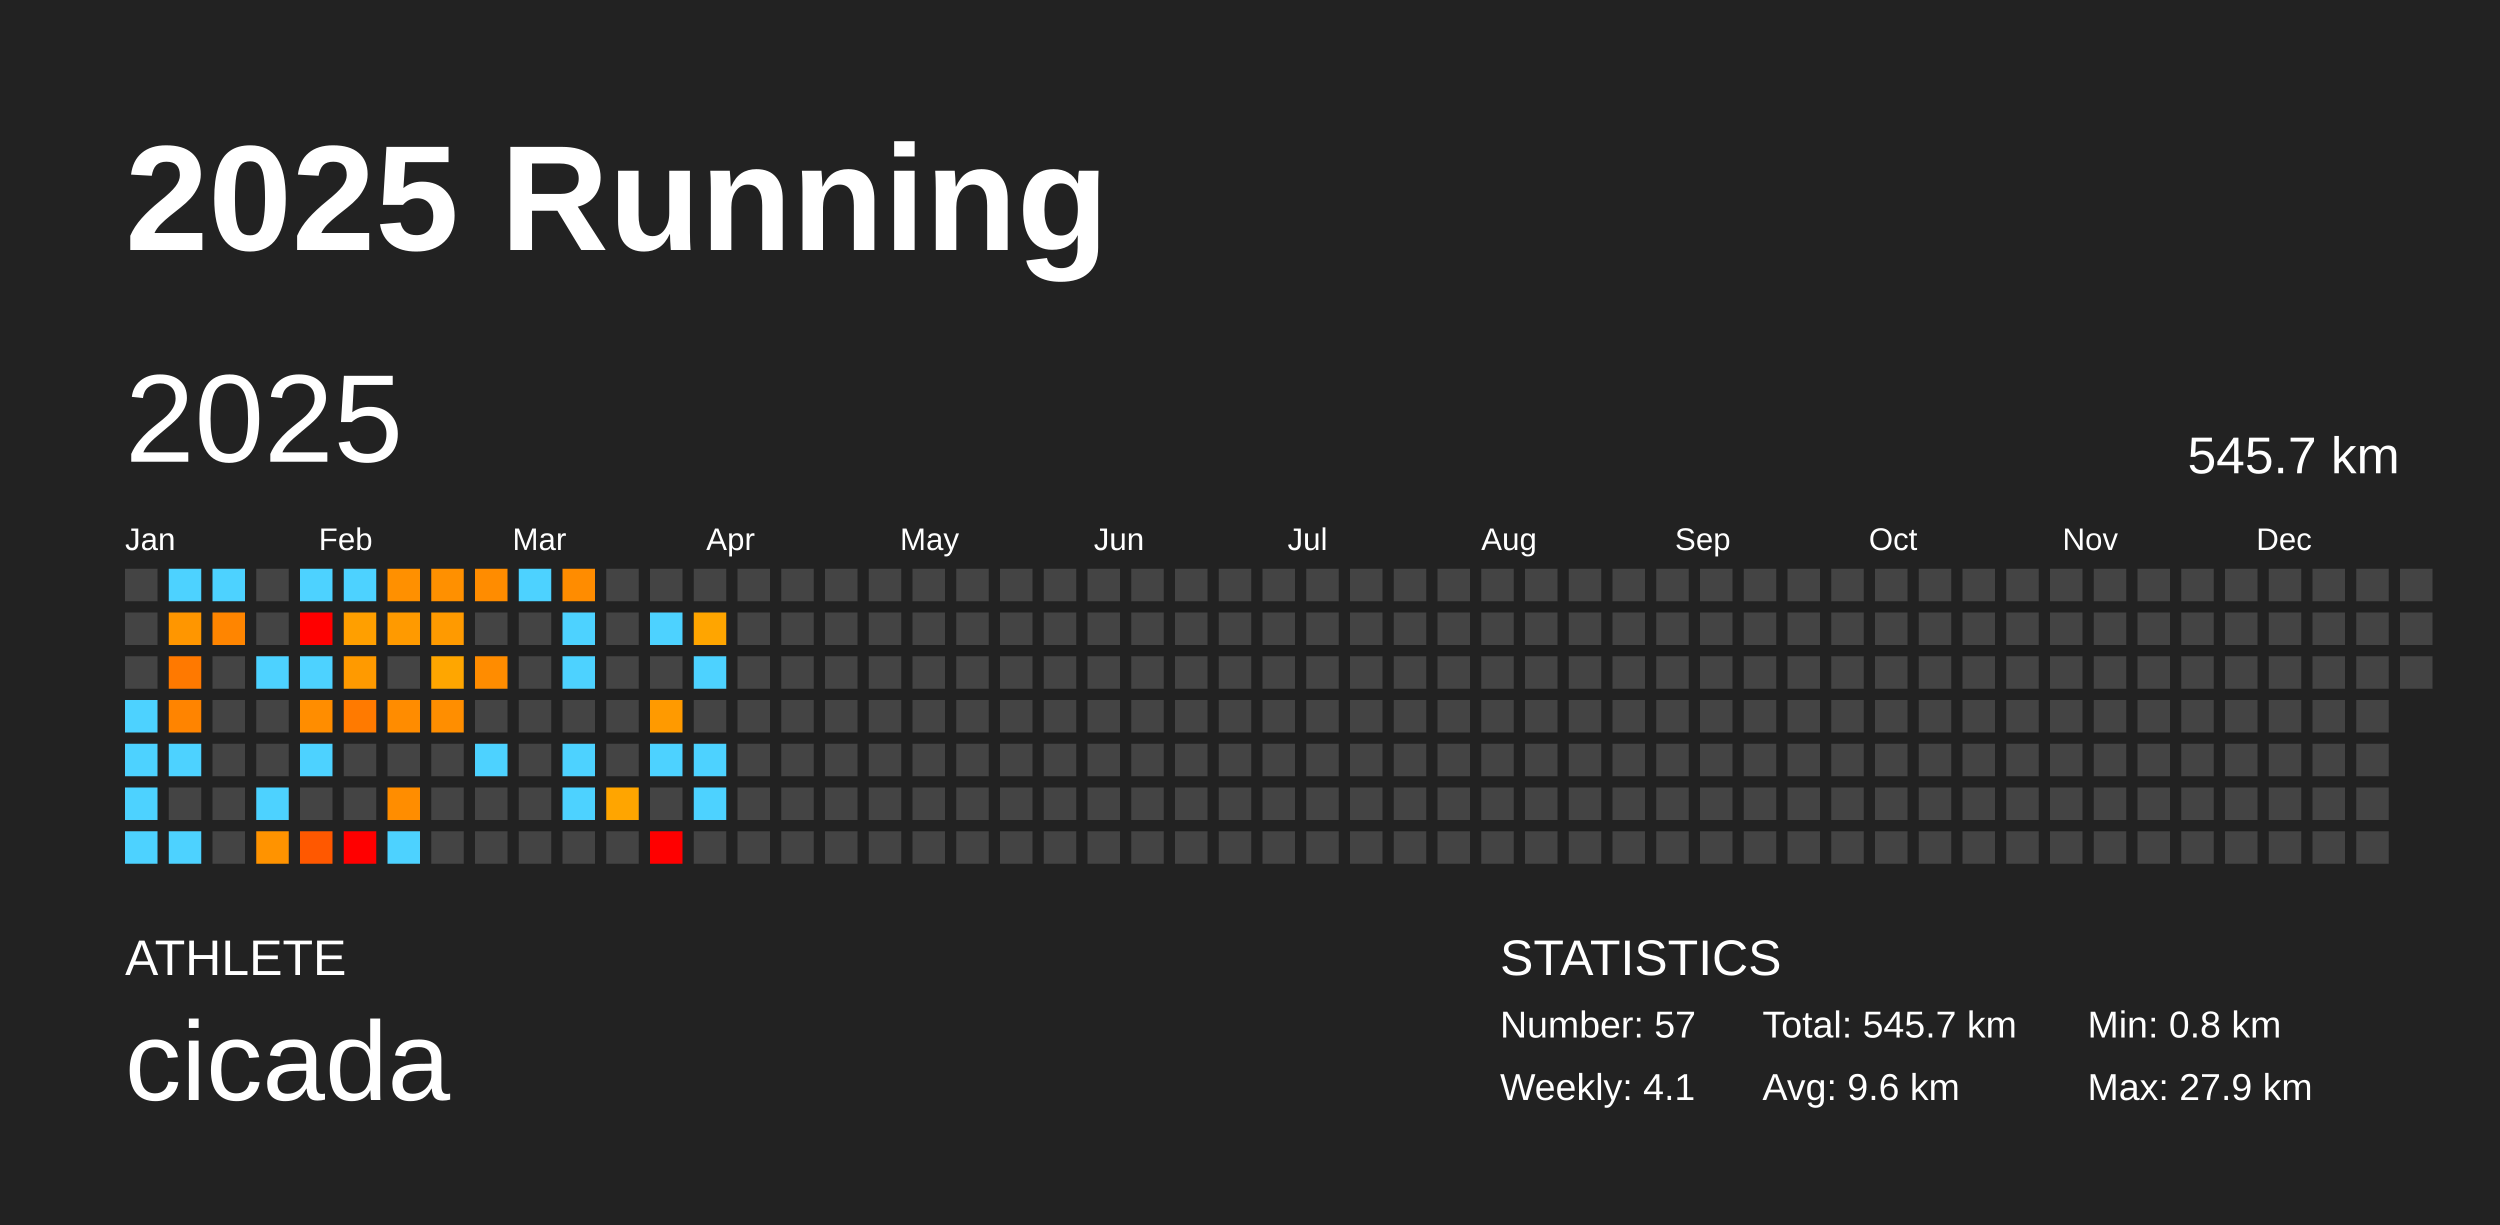
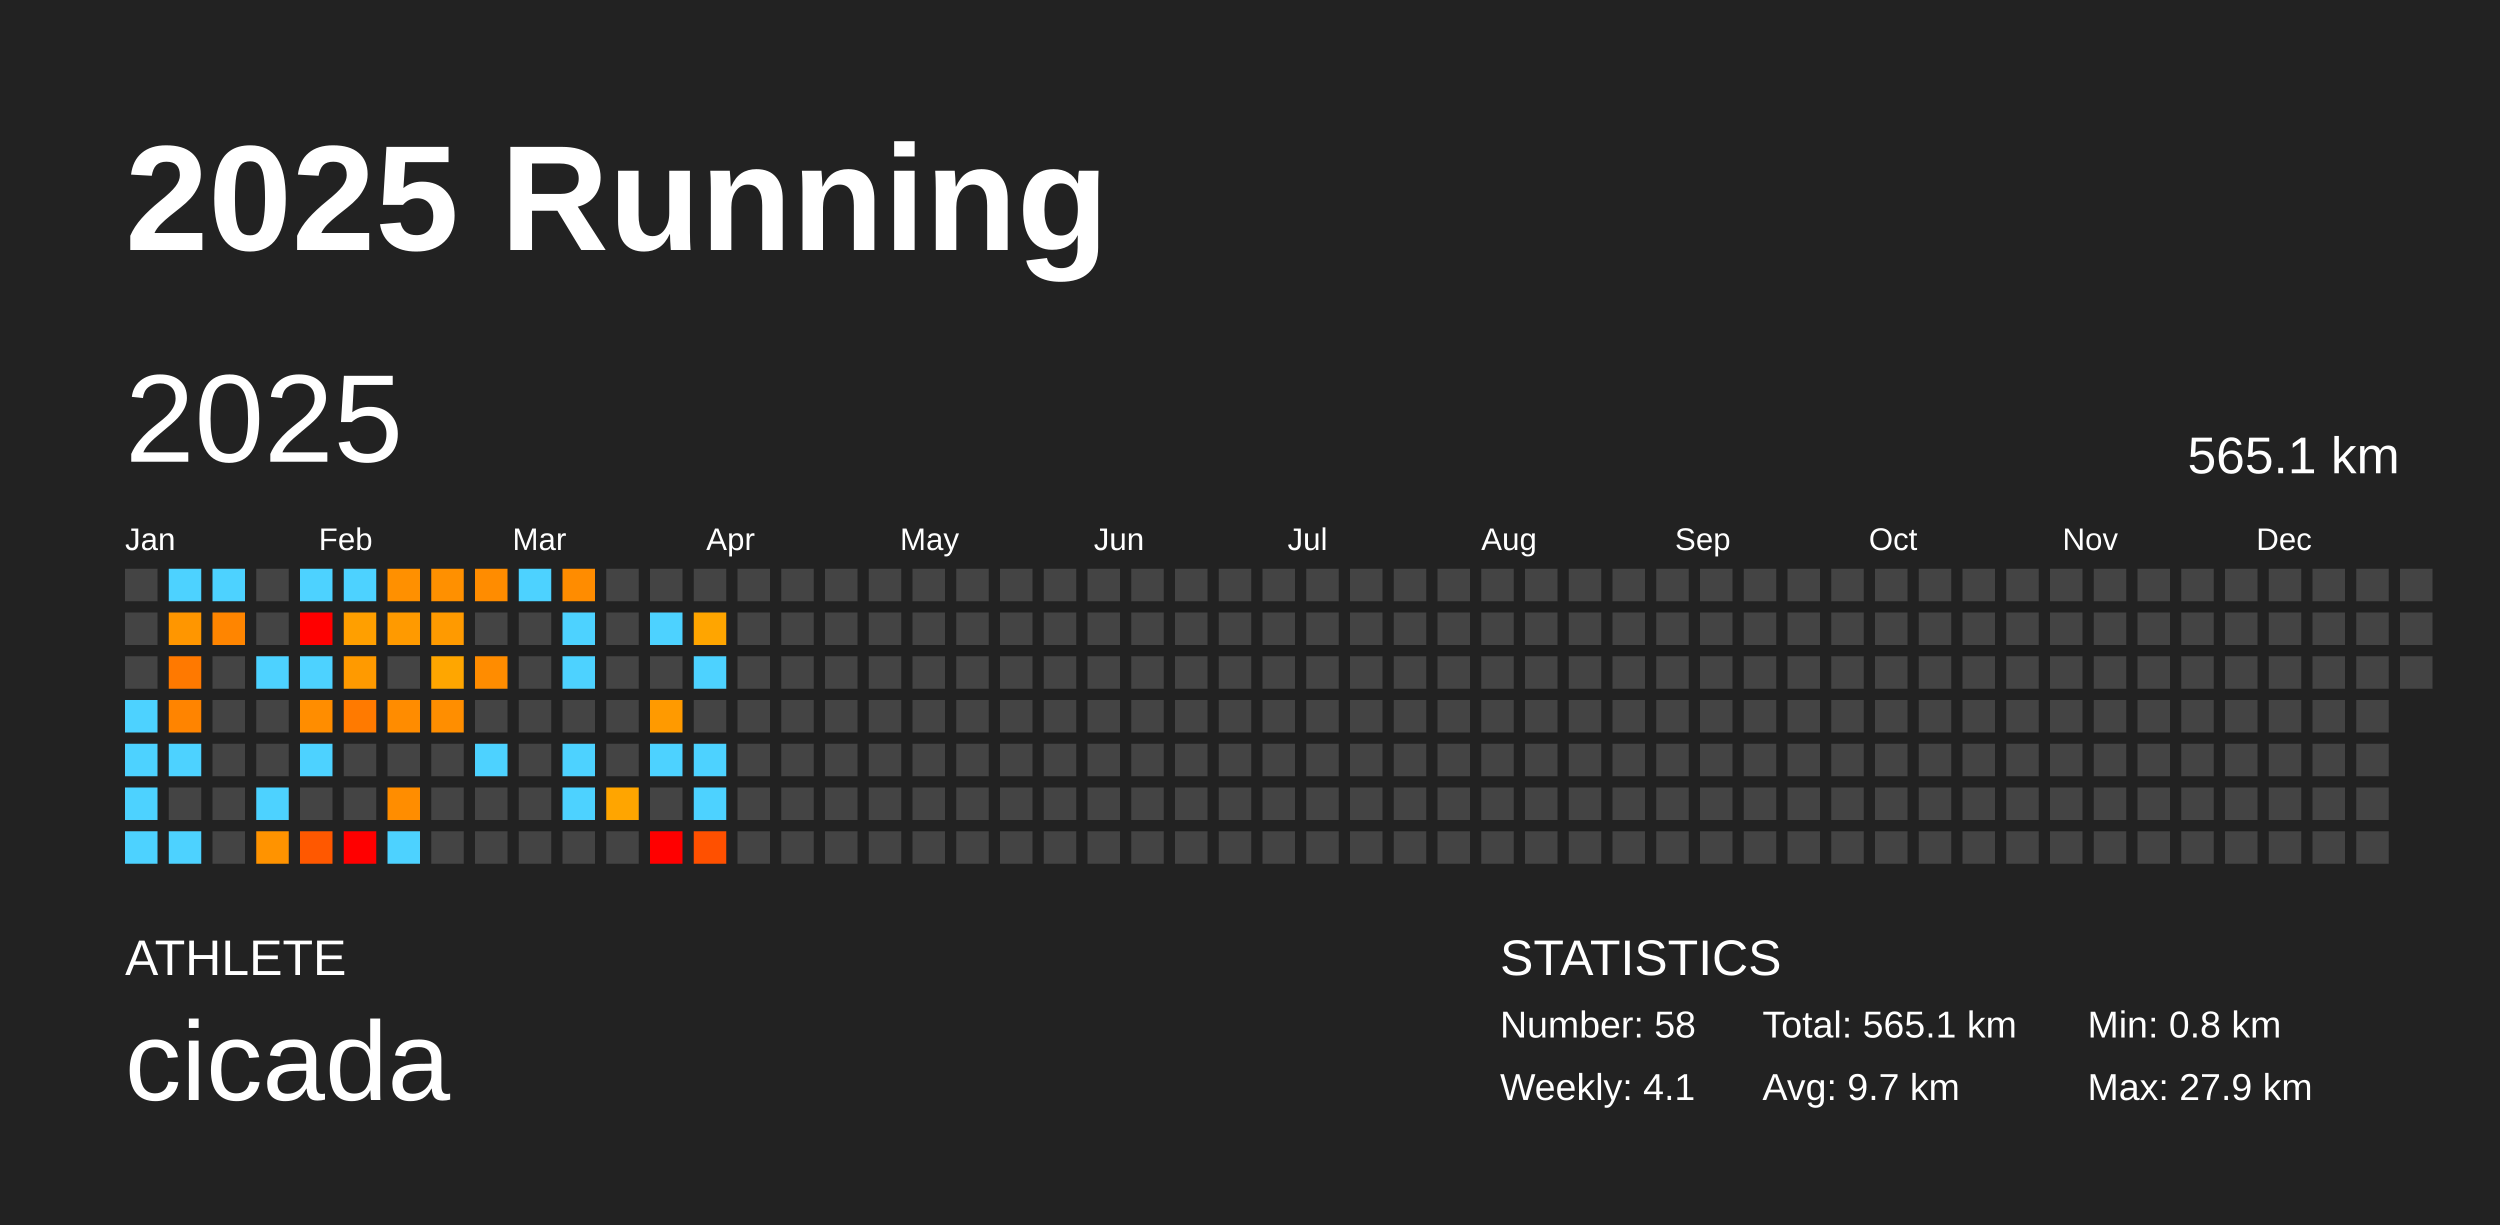
<svg xmlns="http://www.w3.org/2000/svg" baseProfile="full" height="98mm" version="1.1" viewBox="0,0,200,98" width="200mm">
  <defs />
  <rect fill="#222222" height="98" width="200" x="0" y="0" />
  <text fill="#FFFFFF" style="font-size:12px; font-family:Arial; font-weight:bold;" x="10" y="20">2025 Running</text>
  <text fill="#FFFFFF" style="font-size:4px; font-family:Arial" x="10" y="78">ATHLETE</text>
  <text fill="#FFFFFF" style="font-size:9px; font-family:Arial" x="10" y="88">cicada</text>
  <text fill="#FFFFFF" style="font-size:4px; font-family:Arial" x="120" y="78">STATISTICS</text>
-   <text fill="#FFFFFF" style="font-size:3px; font-family:Arial" x="120" y="83">Number: 57</text>
+   <text fill="#FFFFFF" style="font-size:3px; font-family:Arial" x="120" y="83">Number: 58</text>
  <text fill="#FFFFFF" style="font-size:3px; font-family:Arial" x="120" y="88">Weekly: 4.1</text>
-   <text fill="#FFFFFF" style="font-size:3px; font-family:Arial" x="141" y="83">Total: 545.7 km</text>
-   <text fill="#FFFFFF" style="font-size:3px; font-family:Arial" x="141" y="88">Avg: 9.6 km</text>
+   <text fill="#FFFFFF" style="font-size:3px; font-family:Arial" x="141" y="83">Total: 565.1 km</text>
+   <text fill="#FFFFFF" style="font-size:3px; font-family:Arial" x="141" y="88">Avg: 9.7 km</text>
  <text fill="#FFFFFF" style="font-size:3px; font-family:Arial" x="167" y="83">Min: 0.8 km</text>
  <text fill="#FFFFFF" style="font-size:3px; font-family:Arial" x="167" y="88">Max: 27.9 km</text>
  <text dominant-baseline="hanging" fill="#FFFFFF" style="font-size:10.0px; font-family:Arial;" x="10" y="30">2025</text>
-   <text dominant-baseline="hanging" fill="#FFFFFF" style="font-size:4.125px; font-family:Arial;" x="175" y="35">545.7 km</text>
+   <text dominant-baseline="hanging" fill="#FFFFFF" style="font-size:4.125px; font-family:Arial;" x="175" y="35">565.1 km</text>
  <text fill="#FFFFFF" style="font-size:2.5px; font-family:Arial" x="10.0" y="44">Jan</text>
  <text fill="#FFFFFF" style="font-size:2.5px; font-family:Arial" x="25.5" y="44">Feb</text>
  <text fill="#FFFFFF" style="font-size:2.5px; font-family:Arial" x="41.0" y="44">Mar</text>
  <text fill="#FFFFFF" style="font-size:2.5px; font-family:Arial" x="56.5" y="44">Apr</text>
  <text fill="#FFFFFF" style="font-size:2.5px; font-family:Arial" x="72.0" y="44">May</text>
  <text fill="#FFFFFF" style="font-size:2.5px; font-family:Arial" x="87.5" y="44">Jun</text>
  <text fill="#FFFFFF" style="font-size:2.5px; font-family:Arial" x="103.0" y="44">Jul</text>
  <text fill="#FFFFFF" style="font-size:2.5px; font-family:Arial" x="118.5" y="44">Aug</text>
  <text fill="#FFFFFF" style="font-size:2.5px; font-family:Arial" x="134.0" y="44">Sep</text>
  <text fill="#FFFFFF" style="font-size:2.5px; font-family:Arial" x="149.5" y="44">Oct</text>
  <text fill="#FFFFFF" style="font-size:2.5px; font-family:Arial" x="165.0" y="44">Nov</text>
  <text fill="#FFFFFF" style="font-size:2.5px; font-family:Arial" x="180.5" y="44">Dec</text>
  <rect fill="#444444" height="2.6" width="2.6" x="10.0" y="45.5" />
  <rect fill="#444444" height="2.6" width="2.6" x="10.0" y="49.0" />
  <rect fill="#444444" height="2.6" width="2.6" x="10.0" y="52.5" />
  <rect fill="#4dd2ff" height="2.6" width="2.6" x="10.0" y="56.0" />
  <rect fill="#4dd2ff" height="2.6" width="2.6" x="10.0" y="59.5" />
  <rect fill="#4dd2ff" height="2.6" width="2.6" x="10.0" y="63.0" />
  <rect fill="#4dd2ff" height="2.6" width="2.6" x="10.0" y="66.5" />
  <rect fill="#4dd2ff" height="2.6" width="2.6" x="13.5" y="45.5" />
  <rect fill="#ff9600" height="2.6" width="2.6" x="13.5" y="49.0" />
  <rect fill="#ff7900" height="2.6" width="2.6" x="13.5" y="52.5" />
  <rect fill="#ff8400" height="2.6" width="2.6" x="13.5" y="56.0" />
  <rect fill="#4dd2ff" height="2.6" width="2.6" x="13.5" y="59.5" />
  <rect fill="#444444" height="2.6" width="2.6" x="13.5" y="63.0" />
  <rect fill="#4dd2ff" height="2.6" width="2.6" x="13.5" y="66.5" />
  <rect fill="#4dd2ff" height="2.6" width="2.6" x="17.0" y="45.5" />
  <rect fill="#ff8500" height="2.6" width="2.6" x="17.0" y="49.0" />
  <rect fill="#444444" height="2.6" width="2.6" x="17.0" y="52.5" />
  <rect fill="#444444" height="2.6" width="2.6" x="17.0" y="56.0" />
  <rect fill="#444444" height="2.6" width="2.6" x="17.0" y="59.5" />
  <rect fill="#444444" height="2.6" width="2.6" x="17.0" y="63.0" />
  <rect fill="#444444" height="2.6" width="2.6" x="17.0" y="66.5" />
  <rect fill="#444444" height="2.6" width="2.6" x="20.5" y="45.5" />
  <rect fill="#444444" height="2.6" width="2.6" x="20.5" y="49.0" />
  <rect fill="#4dd2ff" height="2.6" width="2.6" x="20.5" y="52.5" />
  <rect fill="#444444" height="2.6" width="2.6" x="20.5" y="56.0" />
  <rect fill="#444444" height="2.6" width="2.6" x="20.5" y="59.5" />
  <rect fill="#4dd2ff" height="2.6" width="2.6" x="20.5" y="63.0" />
  <rect fill="#ff9300" height="2.6" width="2.6" x="20.5" y="66.5" />
  <rect fill="#4dd2ff" height="2.6" width="2.6" x="24.0" y="45.5" />
  <rect fill="red" height="2.6" width="2.6" x="24.0" y="49.0" />
  <rect fill="#4dd2ff" height="2.6" width="2.6" x="24.0" y="52.5" />
  <rect fill="#ff8d00" height="2.6" width="2.6" x="24.0" y="56.0" />
  <rect fill="#4dd2ff" height="2.6" width="2.6" x="24.0" y="59.5" />
  <rect fill="#444444" height="2.6" width="2.6" x="24.0" y="63.0" />
  <rect fill="#ff5800" height="2.6" width="2.6" x="24.0" y="66.5" />
  <rect fill="#4dd2ff" height="2.6" width="2.6" x="27.5" y="45.5" />
  <rect fill="#ff9f00" height="2.6" width="2.6" x="27.5" y="49.0" />
  <rect fill="#ff9a00" height="2.6" width="2.6" x="27.5" y="52.5" />
  <rect fill="#ff7a00" height="2.6" width="2.6" x="27.5" y="56.0" />
  <rect fill="#444444" height="2.6" width="2.6" x="27.5" y="59.5" />
  <rect fill="#444444" height="2.6" width="2.6" x="27.5" y="63.0" />
  <rect fill="red" height="2.6" width="2.6" x="27.5" y="66.5" />
  <rect fill="#ff9000" height="2.6" width="2.6" x="31.0" y="45.5" />
  <rect fill="#ff9a00" height="2.6" width="2.6" x="31.0" y="49.0" />
  <rect fill="#444444" height="2.6" width="2.6" x="31.0" y="52.5" />
  <rect fill="#ff8c00" height="2.6" width="2.6" x="31.0" y="56.0" />
  <rect fill="#444444" height="2.6" width="2.6" x="31.0" y="59.5" />
  <rect fill="#ff8d00" height="2.6" width="2.6" x="31.0" y="63.0" />
  <rect fill="#4dd2ff" height="2.6" width="2.6" x="31.0" y="66.5" />
  <rect fill="#ff9000" height="2.6" width="2.6" x="34.5" y="45.5" />
  <rect fill="#ff9a00" height="2.6" width="2.6" x="34.5" y="49.0" />
  <rect fill="#ffa600" height="2.6" width="2.6" x="34.5" y="52.5" />
  <rect fill="#ff8e00" height="2.6" width="2.6" x="34.5" y="56.0" />
  <rect fill="#444444" height="2.6" width="2.6" x="34.5" y="59.5" />
  <rect fill="#444444" height="2.6" width="2.6" x="34.5" y="63.0" />
  <rect fill="#444444" height="2.6" width="2.6" x="34.5" y="66.5" />
  <rect fill="#ff8c00" height="2.6" width="2.6" x="38.0" y="45.5" />
  <rect fill="#444444" height="2.6" width="2.6" x="38.0" y="49.0" />
  <rect fill="#ff8c00" height="2.6" width="2.6" x="38.0" y="52.5" />
  <rect fill="#444444" height="2.6" width="2.6" x="38.0" y="56.0" />
  <rect fill="#4dd2ff" height="2.6" width="2.6" x="38.0" y="59.5" />
  <rect fill="#444444" height="2.6" width="2.6" x="38.0" y="63.0" />
  <rect fill="#444444" height="2.6" width="2.6" x="38.0" y="66.5" />
  <rect fill="#4dd2ff" height="2.6" width="2.6" x="41.5" y="45.5" />
  <rect fill="#444444" height="2.6" width="2.6" x="41.5" y="49.0" />
  <rect fill="#444444" height="2.6" width="2.6" x="41.5" y="52.5" />
  <rect fill="#444444" height="2.6" width="2.6" x="41.5" y="56.0" />
  <rect fill="#444444" height="2.6" width="2.6" x="41.5" y="59.5" />
  <rect fill="#444444" height="2.6" width="2.6" x="41.5" y="63.0" />
  <rect fill="#444444" height="2.6" width="2.6" x="41.5" y="66.5" />
  <rect fill="#ff8c00" height="2.6" width="2.6" x="45.0" y="45.5" />
  <rect fill="#4dd2ff" height="2.6" width="2.6" x="45.0" y="49.0" />
  <rect fill="#4dd2ff" height="2.6" width="2.6" x="45.0" y="52.5" />
  <rect fill="#444444" height="2.6" width="2.6" x="45.0" y="56.0" />
  <rect fill="#4dd2ff" height="2.6" width="2.6" x="45.0" y="59.5" />
  <rect fill="#4dd2ff" height="2.6" width="2.6" x="45.0" y="63.0" />
  <rect fill="#444444" height="2.6" width="2.6" x="45.0" y="66.5" />
  <rect fill="#444444" height="2.6" width="2.6" x="48.5" y="45.5" />
  <rect fill="#444444" height="2.6" width="2.6" x="48.5" y="49.0" />
  <rect fill="#444444" height="2.6" width="2.6" x="48.5" y="52.5" />
  <rect fill="#444444" height="2.6" width="2.6" x="48.5" y="56.0" />
  <rect fill="#444444" height="2.6" width="2.6" x="48.5" y="59.5" />
  <rect fill="#ffa500" height="2.6" width="2.6" x="48.5" y="63.0" />
  <rect fill="#444444" height="2.6" width="2.6" x="48.5" y="66.5" />
  <rect fill="#444444" height="2.6" width="2.6" x="52.0" y="45.5" />
  <rect fill="#4dd2ff" height="2.6" width="2.6" x="52.0" y="49.0" />
  <rect fill="#444444" height="2.6" width="2.6" x="52.0" y="52.5" />
  <rect fill="#ff9a00" height="2.6" width="2.6" x="52.0" y="56.0" />
  <rect fill="#4dd2ff" height="2.6" width="2.6" x="52.0" y="59.5" />
  <rect fill="#444444" height="2.6" width="2.6" x="52.0" y="63.0" />
  <rect fill="red" height="2.6" width="2.6" x="52.0" y="66.5" />
  <rect fill="#444444" height="2.6" width="2.6" x="55.5" y="45.5" />
  <rect fill="#ffa500" height="2.6" width="2.6" x="55.5" y="49.0" />
  <rect fill="#4dd2ff" height="2.6" width="2.6" x="55.5" y="52.5" />
  <rect fill="#444444" height="2.6" width="2.6" x="55.5" y="56.0" />
  <rect fill="#4dd2ff" height="2.6" width="2.6" x="55.5" y="59.5" />
  <rect fill="#4dd2ff" height="2.6" width="2.6" x="55.5" y="63.0" />
-   <rect fill="#444444" height="2.6" width="2.6" x="55.5" y="66.5" />
+   <rect fill="#ff5000" height="2.6" width="2.6" x="55.5" y="66.5" />
  <rect fill="#444444" height="2.6" width="2.6" x="59.0" y="45.5" />
  <rect fill="#444444" height="2.6" width="2.6" x="59.0" y="49.0" />
  <rect fill="#444444" height="2.6" width="2.6" x="59.0" y="52.5" />
  <rect fill="#444444" height="2.6" width="2.6" x="59.0" y="56.0" />
  <rect fill="#444444" height="2.6" width="2.6" x="59.0" y="59.5" />
  <rect fill="#444444" height="2.6" width="2.6" x="59.0" y="63.0" />
  <rect fill="#444444" height="2.6" width="2.6" x="59.0" y="66.5" />
  <rect fill="#444444" height="2.6" width="2.6" x="62.5" y="45.5" />
  <rect fill="#444444" height="2.6" width="2.6" x="62.5" y="49.0" />
  <rect fill="#444444" height="2.6" width="2.6" x="62.5" y="52.5" />
  <rect fill="#444444" height="2.6" width="2.6" x="62.5" y="56.0" />
  <rect fill="#444444" height="2.6" width="2.6" x="62.5" y="59.5" />
  <rect fill="#444444" height="2.6" width="2.6" x="62.5" y="63.0" />
  <rect fill="#444444" height="2.6" width="2.6" x="62.5" y="66.5" />
  <rect fill="#444444" height="2.6" width="2.6" x="66.0" y="45.5" />
  <rect fill="#444444" height="2.6" width="2.6" x="66.0" y="49.0" />
  <rect fill="#444444" height="2.6" width="2.6" x="66.0" y="52.5" />
  <rect fill="#444444" height="2.6" width="2.6" x="66.0" y="56.0" />
  <rect fill="#444444" height="2.6" width="2.6" x="66.0" y="59.5" />
  <rect fill="#444444" height="2.6" width="2.6" x="66.0" y="63.0" />
  <rect fill="#444444" height="2.6" width="2.6" x="66.0" y="66.5" />
  <rect fill="#444444" height="2.6" width="2.6" x="69.5" y="45.5" />
  <rect fill="#444444" height="2.6" width="2.6" x="69.5" y="49.0" />
  <rect fill="#444444" height="2.6" width="2.6" x="69.5" y="52.5" />
  <rect fill="#444444" height="2.6" width="2.6" x="69.5" y="56.0" />
  <rect fill="#444444" height="2.6" width="2.6" x="69.5" y="59.5" />
  <rect fill="#444444" height="2.6" width="2.6" x="69.5" y="63.0" />
  <rect fill="#444444" height="2.6" width="2.6" x="69.5" y="66.5" />
  <rect fill="#444444" height="2.6" width="2.6" x="73.0" y="45.5" />
  <rect fill="#444444" height="2.6" width="2.6" x="73.0" y="49.0" />
  <rect fill="#444444" height="2.6" width="2.6" x="73.0" y="52.5" />
  <rect fill="#444444" height="2.6" width="2.6" x="73.0" y="56.0" />
  <rect fill="#444444" height="2.6" width="2.6" x="73.0" y="59.5" />
  <rect fill="#444444" height="2.6" width="2.6" x="73.0" y="63.0" />
  <rect fill="#444444" height="2.6" width="2.6" x="73.0" y="66.5" />
  <rect fill="#444444" height="2.6" width="2.6" x="76.5" y="45.5" />
  <rect fill="#444444" height="2.6" width="2.6" x="76.5" y="49.0" />
  <rect fill="#444444" height="2.6" width="2.6" x="76.5" y="52.5" />
  <rect fill="#444444" height="2.6" width="2.6" x="76.5" y="56.0" />
  <rect fill="#444444" height="2.6" width="2.6" x="76.5" y="59.5" />
  <rect fill="#444444" height="2.6" width="2.6" x="76.5" y="63.0" />
  <rect fill="#444444" height="2.6" width="2.6" x="76.5" y="66.5" />
  <rect fill="#444444" height="2.6" width="2.6" x="80.0" y="45.5" />
  <rect fill="#444444" height="2.6" width="2.6" x="80.0" y="49.0" />
  <rect fill="#444444" height="2.6" width="2.6" x="80.0" y="52.5" />
  <rect fill="#444444" height="2.6" width="2.6" x="80.0" y="56.0" />
  <rect fill="#444444" height="2.6" width="2.6" x="80.0" y="59.5" />
  <rect fill="#444444" height="2.6" width="2.6" x="80.0" y="63.0" />
  <rect fill="#444444" height="2.6" width="2.6" x="80.0" y="66.5" />
  <rect fill="#444444" height="2.6" width="2.6" x="83.5" y="45.5" />
  <rect fill="#444444" height="2.6" width="2.6" x="83.5" y="49.0" />
  <rect fill="#444444" height="2.6" width="2.6" x="83.5" y="52.5" />
  <rect fill="#444444" height="2.6" width="2.6" x="83.5" y="56.0" />
  <rect fill="#444444" height="2.6" width="2.6" x="83.5" y="59.5" />
  <rect fill="#444444" height="2.6" width="2.6" x="83.5" y="63.0" />
  <rect fill="#444444" height="2.6" width="2.6" x="83.5" y="66.5" />
  <rect fill="#444444" height="2.6" width="2.6" x="87.0" y="45.5" />
  <rect fill="#444444" height="2.6" width="2.6" x="87.0" y="49.0" />
  <rect fill="#444444" height="2.6" width="2.6" x="87.0" y="52.5" />
  <rect fill="#444444" height="2.6" width="2.6" x="87.0" y="56.0" />
  <rect fill="#444444" height="2.6" width="2.6" x="87.0" y="59.5" />
  <rect fill="#444444" height="2.6" width="2.6" x="87.0" y="63.0" />
  <rect fill="#444444" height="2.6" width="2.6" x="87.0" y="66.5" />
  <rect fill="#444444" height="2.6" width="2.6" x="90.5" y="45.5" />
  <rect fill="#444444" height="2.6" width="2.6" x="90.5" y="49.0" />
  <rect fill="#444444" height="2.6" width="2.6" x="90.5" y="52.5" />
  <rect fill="#444444" height="2.6" width="2.6" x="90.5" y="56.0" />
  <rect fill="#444444" height="2.6" width="2.6" x="90.5" y="59.5" />
  <rect fill="#444444" height="2.6" width="2.6" x="90.5" y="63.0" />
  <rect fill="#444444" height="2.6" width="2.6" x="90.5" y="66.5" />
  <rect fill="#444444" height="2.6" width="2.6" x="94.0" y="45.5" />
  <rect fill="#444444" height="2.6" width="2.6" x="94.0" y="49.0" />
  <rect fill="#444444" height="2.6" width="2.6" x="94.0" y="52.5" />
  <rect fill="#444444" height="2.6" width="2.6" x="94.0" y="56.0" />
  <rect fill="#444444" height="2.6" width="2.6" x="94.0" y="59.5" />
  <rect fill="#444444" height="2.6" width="2.6" x="94.0" y="63.0" />
  <rect fill="#444444" height="2.6" width="2.6" x="94.0" y="66.5" />
  <rect fill="#444444" height="2.6" width="2.6" x="97.5" y="45.5" />
  <rect fill="#444444" height="2.6" width="2.6" x="97.5" y="49.0" />
  <rect fill="#444444" height="2.6" width="2.6" x="97.5" y="52.5" />
  <rect fill="#444444" height="2.6" width="2.6" x="97.5" y="56.0" />
  <rect fill="#444444" height="2.6" width="2.6" x="97.5" y="59.5" />
  <rect fill="#444444" height="2.6" width="2.6" x="97.5" y="63.0" />
  <rect fill="#444444" height="2.6" width="2.6" x="97.5" y="66.5" />
  <rect fill="#444444" height="2.6" width="2.6" x="101.0" y="45.5" />
  <rect fill="#444444" height="2.6" width="2.6" x="101.0" y="49.0" />
  <rect fill="#444444" height="2.6" width="2.6" x="101.0" y="52.5" />
  <rect fill="#444444" height="2.6" width="2.6" x="101.0" y="56.0" />
  <rect fill="#444444" height="2.6" width="2.6" x="101.0" y="59.5" />
  <rect fill="#444444" height="2.6" width="2.6" x="101.0" y="63.0" />
  <rect fill="#444444" height="2.6" width="2.6" x="101.0" y="66.5" />
  <rect fill="#444444" height="2.6" width="2.6" x="104.5" y="45.5" />
  <rect fill="#444444" height="2.6" width="2.6" x="104.5" y="49.0" />
  <rect fill="#444444" height="2.6" width="2.6" x="104.5" y="52.5" />
  <rect fill="#444444" height="2.6" width="2.6" x="104.5" y="56.0" />
  <rect fill="#444444" height="2.6" width="2.6" x="104.5" y="59.5" />
  <rect fill="#444444" height="2.6" width="2.6" x="104.5" y="63.0" />
  <rect fill="#444444" height="2.6" width="2.6" x="104.5" y="66.5" />
  <rect fill="#444444" height="2.6" width="2.6" x="108.0" y="45.5" />
  <rect fill="#444444" height="2.6" width="2.6" x="108.0" y="49.0" />
  <rect fill="#444444" height="2.6" width="2.6" x="108.0" y="52.5" />
  <rect fill="#444444" height="2.6" width="2.6" x="108.0" y="56.0" />
  <rect fill="#444444" height="2.6" width="2.6" x="108.0" y="59.5" />
  <rect fill="#444444" height="2.6" width="2.6" x="108.0" y="63.0" />
  <rect fill="#444444" height="2.6" width="2.6" x="108.0" y="66.5" />
  <rect fill="#444444" height="2.6" width="2.6" x="111.5" y="45.5" />
  <rect fill="#444444" height="2.6" width="2.6" x="111.5" y="49.0" />
  <rect fill="#444444" height="2.6" width="2.6" x="111.5" y="52.5" />
  <rect fill="#444444" height="2.6" width="2.6" x="111.5" y="56.0" />
  <rect fill="#444444" height="2.6" width="2.6" x="111.5" y="59.5" />
  <rect fill="#444444" height="2.6" width="2.6" x="111.5" y="63.0" />
  <rect fill="#444444" height="2.6" width="2.6" x="111.5" y="66.5" />
  <rect fill="#444444" height="2.6" width="2.6" x="115.0" y="45.5" />
  <rect fill="#444444" height="2.6" width="2.6" x="115.0" y="49.0" />
  <rect fill="#444444" height="2.6" width="2.6" x="115.0" y="52.5" />
  <rect fill="#444444" height="2.6" width="2.6" x="115.0" y="56.0" />
  <rect fill="#444444" height="2.6" width="2.6" x="115.0" y="59.5" />
  <rect fill="#444444" height="2.6" width="2.6" x="115.0" y="63.0" />
  <rect fill="#444444" height="2.6" width="2.6" x="115.0" y="66.5" />
  <rect fill="#444444" height="2.6" width="2.6" x="118.5" y="45.5" />
  <rect fill="#444444" height="2.6" width="2.6" x="118.5" y="49.0" />
  <rect fill="#444444" height="2.6" width="2.6" x="118.5" y="52.5" />
  <rect fill="#444444" height="2.6" width="2.6" x="118.5" y="56.0" />
  <rect fill="#444444" height="2.6" width="2.6" x="118.5" y="59.5" />
  <rect fill="#444444" height="2.6" width="2.6" x="118.5" y="63.0" />
  <rect fill="#444444" height="2.6" width="2.6" x="118.5" y="66.5" />
  <rect fill="#444444" height="2.6" width="2.6" x="122.0" y="45.5" />
  <rect fill="#444444" height="2.6" width="2.6" x="122.0" y="49.0" />
  <rect fill="#444444" height="2.6" width="2.6" x="122.0" y="52.5" />
  <rect fill="#444444" height="2.6" width="2.6" x="122.0" y="56.0" />
  <rect fill="#444444" height="2.6" width="2.6" x="122.0" y="59.5" />
  <rect fill="#444444" height="2.6" width="2.6" x="122.0" y="63.0" />
  <rect fill="#444444" height="2.6" width="2.6" x="122.0" y="66.5" />
  <rect fill="#444444" height="2.6" width="2.6" x="125.5" y="45.5" />
  <rect fill="#444444" height="2.6" width="2.6" x="125.5" y="49.0" />
  <rect fill="#444444" height="2.6" width="2.6" x="125.5" y="52.5" />
  <rect fill="#444444" height="2.6" width="2.6" x="125.5" y="56.0" />
  <rect fill="#444444" height="2.6" width="2.6" x="125.5" y="59.5" />
  <rect fill="#444444" height="2.6" width="2.6" x="125.5" y="63.0" />
  <rect fill="#444444" height="2.6" width="2.6" x="125.5" y="66.5" />
  <rect fill="#444444" height="2.6" width="2.6" x="129.0" y="45.5" />
  <rect fill="#444444" height="2.6" width="2.6" x="129.0" y="49.0" />
  <rect fill="#444444" height="2.6" width="2.6" x="129.0" y="52.5" />
  <rect fill="#444444" height="2.6" width="2.6" x="129.0" y="56.0" />
  <rect fill="#444444" height="2.6" width="2.6" x="129.0" y="59.5" />
  <rect fill="#444444" height="2.6" width="2.6" x="129.0" y="63.0" />
  <rect fill="#444444" height="2.6" width="2.6" x="129.0" y="66.5" />
  <rect fill="#444444" height="2.6" width="2.6" x="132.5" y="45.5" />
  <rect fill="#444444" height="2.6" width="2.6" x="132.5" y="49.0" />
  <rect fill="#444444" height="2.6" width="2.6" x="132.5" y="52.5" />
  <rect fill="#444444" height="2.6" width="2.6" x="132.5" y="56.0" />
  <rect fill="#444444" height="2.6" width="2.6" x="132.5" y="59.5" />
  <rect fill="#444444" height="2.6" width="2.6" x="132.5" y="63.0" />
  <rect fill="#444444" height="2.6" width="2.6" x="132.5" y="66.5" />
  <rect fill="#444444" height="2.6" width="2.6" x="136.0" y="45.5" />
  <rect fill="#444444" height="2.6" width="2.6" x="136.0" y="49.0" />
  <rect fill="#444444" height="2.6" width="2.6" x="136.0" y="52.5" />
  <rect fill="#444444" height="2.6" width="2.6" x="136.0" y="56.0" />
  <rect fill="#444444" height="2.6" width="2.6" x="136.0" y="59.5" />
  <rect fill="#444444" height="2.6" width="2.6" x="136.0" y="63.0" />
  <rect fill="#444444" height="2.6" width="2.6" x="136.0" y="66.5" />
  <rect fill="#444444" height="2.6" width="2.6" x="139.5" y="45.5" />
  <rect fill="#444444" height="2.6" width="2.6" x="139.5" y="49.0" />
  <rect fill="#444444" height="2.6" width="2.6" x="139.5" y="52.5" />
  <rect fill="#444444" height="2.6" width="2.6" x="139.5" y="56.0" />
  <rect fill="#444444" height="2.6" width="2.6" x="139.5" y="59.5" />
  <rect fill="#444444" height="2.6" width="2.6" x="139.5" y="63.0" />
  <rect fill="#444444" height="2.6" width="2.6" x="139.5" y="66.5" />
  <rect fill="#444444" height="2.6" width="2.6" x="143.0" y="45.5" />
  <rect fill="#444444" height="2.6" width="2.6" x="143.0" y="49.0" />
  <rect fill="#444444" height="2.6" width="2.6" x="143.0" y="52.5" />
  <rect fill="#444444" height="2.6" width="2.6" x="143.0" y="56.0" />
  <rect fill="#444444" height="2.6" width="2.6" x="143.0" y="59.5" />
  <rect fill="#444444" height="2.6" width="2.6" x="143.0" y="63.0" />
  <rect fill="#444444" height="2.6" width="2.6" x="143.0" y="66.5" />
  <rect fill="#444444" height="2.6" width="2.6" x="146.5" y="45.5" />
  <rect fill="#444444" height="2.6" width="2.6" x="146.5" y="49.0" />
  <rect fill="#444444" height="2.6" width="2.6" x="146.5" y="52.5" />
  <rect fill="#444444" height="2.6" width="2.6" x="146.5" y="56.0" />
  <rect fill="#444444" height="2.6" width="2.6" x="146.5" y="59.5" />
  <rect fill="#444444" height="2.6" width="2.6" x="146.5" y="63.0" />
  <rect fill="#444444" height="2.6" width="2.6" x="146.5" y="66.5" />
  <rect fill="#444444" height="2.6" width="2.6" x="150.0" y="45.5" />
  <rect fill="#444444" height="2.6" width="2.6" x="150.0" y="49.0" />
  <rect fill="#444444" height="2.6" width="2.6" x="150.0" y="52.5" />
  <rect fill="#444444" height="2.6" width="2.6" x="150.0" y="56.0" />
  <rect fill="#444444" height="2.6" width="2.6" x="150.0" y="59.5" />
  <rect fill="#444444" height="2.6" width="2.6" x="150.0" y="63.0" />
  <rect fill="#444444" height="2.6" width="2.6" x="150.0" y="66.5" />
  <rect fill="#444444" height="2.6" width="2.6" x="153.5" y="45.5" />
  <rect fill="#444444" height="2.6" width="2.6" x="153.5" y="49.0" />
  <rect fill="#444444" height="2.6" width="2.6" x="153.5" y="52.5" />
  <rect fill="#444444" height="2.6" width="2.6" x="153.5" y="56.0" />
  <rect fill="#444444" height="2.6" width="2.6" x="153.5" y="59.5" />
  <rect fill="#444444" height="2.6" width="2.6" x="153.5" y="63.0" />
  <rect fill="#444444" height="2.6" width="2.6" x="153.5" y="66.5" />
  <rect fill="#444444" height="2.6" width="2.6" x="157.0" y="45.5" />
  <rect fill="#444444" height="2.6" width="2.6" x="157.0" y="49.0" />
  <rect fill="#444444" height="2.6" width="2.6" x="157.0" y="52.5" />
  <rect fill="#444444" height="2.6" width="2.6" x="157.0" y="56.0" />
  <rect fill="#444444" height="2.6" width="2.6" x="157.0" y="59.5" />
  <rect fill="#444444" height="2.6" width="2.6" x="157.0" y="63.0" />
  <rect fill="#444444" height="2.6" width="2.6" x="157.0" y="66.5" />
  <rect fill="#444444" height="2.6" width="2.6" x="160.5" y="45.5" />
  <rect fill="#444444" height="2.6" width="2.6" x="160.5" y="49.0" />
  <rect fill="#444444" height="2.6" width="2.6" x="160.5" y="52.5" />
  <rect fill="#444444" height="2.6" width="2.6" x="160.5" y="56.0" />
  <rect fill="#444444" height="2.6" width="2.6" x="160.5" y="59.5" />
  <rect fill="#444444" height="2.6" width="2.6" x="160.5" y="63.0" />
  <rect fill="#444444" height="2.6" width="2.6" x="160.5" y="66.5" />
  <rect fill="#444444" height="2.6" width="2.6" x="164.0" y="45.5" />
  <rect fill="#444444" height="2.6" width="2.6" x="164.0" y="49.0" />
  <rect fill="#444444" height="2.6" width="2.6" x="164.0" y="52.5" />
  <rect fill="#444444" height="2.6" width="2.6" x="164.0" y="56.0" />
  <rect fill="#444444" height="2.6" width="2.6" x="164.0" y="59.5" />
  <rect fill="#444444" height="2.6" width="2.6" x="164.0" y="63.0" />
  <rect fill="#444444" height="2.6" width="2.6" x="164.0" y="66.5" />
  <rect fill="#444444" height="2.6" width="2.6" x="167.5" y="45.5" />
  <rect fill="#444444" height="2.6" width="2.6" x="167.5" y="49.0" />
  <rect fill="#444444" height="2.6" width="2.6" x="167.5" y="52.5" />
  <rect fill="#444444" height="2.6" width="2.6" x="167.5" y="56.0" />
  <rect fill="#444444" height="2.6" width="2.6" x="167.5" y="59.5" />
  <rect fill="#444444" height="2.6" width="2.6" x="167.5" y="63.0" />
  <rect fill="#444444" height="2.6" width="2.6" x="167.5" y="66.5" />
  <rect fill="#444444" height="2.6" width="2.6" x="171.0" y="45.5" />
  <rect fill="#444444" height="2.6" width="2.6" x="171.0" y="49.0" />
  <rect fill="#444444" height="2.6" width="2.6" x="171.0" y="52.5" />
  <rect fill="#444444" height="2.6" width="2.6" x="171.0" y="56.0" />
  <rect fill="#444444" height="2.6" width="2.6" x="171.0" y="59.5" />
  <rect fill="#444444" height="2.6" width="2.6" x="171.0" y="63.0" />
  <rect fill="#444444" height="2.6" width="2.6" x="171.0" y="66.5" />
  <rect fill="#444444" height="2.6" width="2.6" x="174.5" y="45.5" />
  <rect fill="#444444" height="2.6" width="2.6" x="174.5" y="49.0" />
  <rect fill="#444444" height="2.6" width="2.6" x="174.5" y="52.5" />
  <rect fill="#444444" height="2.6" width="2.6" x="174.5" y="56.0" />
  <rect fill="#444444" height="2.6" width="2.6" x="174.5" y="59.5" />
  <rect fill="#444444" height="2.6" width="2.6" x="174.5" y="63.0" />
  <rect fill="#444444" height="2.6" width="2.6" x="174.5" y="66.5" />
  <rect fill="#444444" height="2.6" width="2.6" x="178.0" y="45.5" />
  <rect fill="#444444" height="2.6" width="2.6" x="178.0" y="49.0" />
  <rect fill="#444444" height="2.6" width="2.6" x="178.0" y="52.5" />
  <rect fill="#444444" height="2.6" width="2.6" x="178.0" y="56.0" />
  <rect fill="#444444" height="2.6" width="2.6" x="178.0" y="59.5" />
  <rect fill="#444444" height="2.6" width="2.6" x="178.0" y="63.0" />
  <rect fill="#444444" height="2.6" width="2.6" x="178.0" y="66.5" />
  <rect fill="#444444" height="2.6" width="2.6" x="181.5" y="45.5" />
  <rect fill="#444444" height="2.6" width="2.6" x="181.5" y="49.0" />
  <rect fill="#444444" height="2.6" width="2.6" x="181.5" y="52.5" />
  <rect fill="#444444" height="2.6" width="2.6" x="181.5" y="56.0" />
  <rect fill="#444444" height="2.6" width="2.6" x="181.5" y="59.5" />
  <rect fill="#444444" height="2.6" width="2.6" x="181.5" y="63.0" />
  <rect fill="#444444" height="2.6" width="2.6" x="181.5" y="66.5" />
  <rect fill="#444444" height="2.6" width="2.6" x="185.0" y="45.5" />
  <rect fill="#444444" height="2.6" width="2.6" x="185.0" y="49.0" />
  <rect fill="#444444" height="2.6" width="2.6" x="185.0" y="52.5" />
  <rect fill="#444444" height="2.6" width="2.6" x="185.0" y="56.0" />
  <rect fill="#444444" height="2.6" width="2.6" x="185.0" y="59.5" />
  <rect fill="#444444" height="2.6" width="2.6" x="185.0" y="63.0" />
  <rect fill="#444444" height="2.6" width="2.6" x="185.0" y="66.5" />
  <rect fill="#444444" height="2.6" width="2.6" x="188.5" y="45.5" />
  <rect fill="#444444" height="2.6" width="2.6" x="188.5" y="49.0" />
  <rect fill="#444444" height="2.6" width="2.6" x="188.5" y="52.5" />
  <rect fill="#444444" height="2.6" width="2.6" x="188.5" y="56.0" />
  <rect fill="#444444" height="2.6" width="2.6" x="188.5" y="59.5" />
  <rect fill="#444444" height="2.6" width="2.6" x="188.5" y="63.0" />
  <rect fill="#444444" height="2.6" width="2.6" x="188.5" y="66.5" />
  <rect fill="#444444" height="2.6" width="2.6" x="192.0" y="45.5" />
  <rect fill="#444444" height="2.6" width="2.6" x="192.0" y="49.0" />
  <rect fill="#444444" height="2.6" width="2.6" x="192.0" y="52.5" />
</svg>
